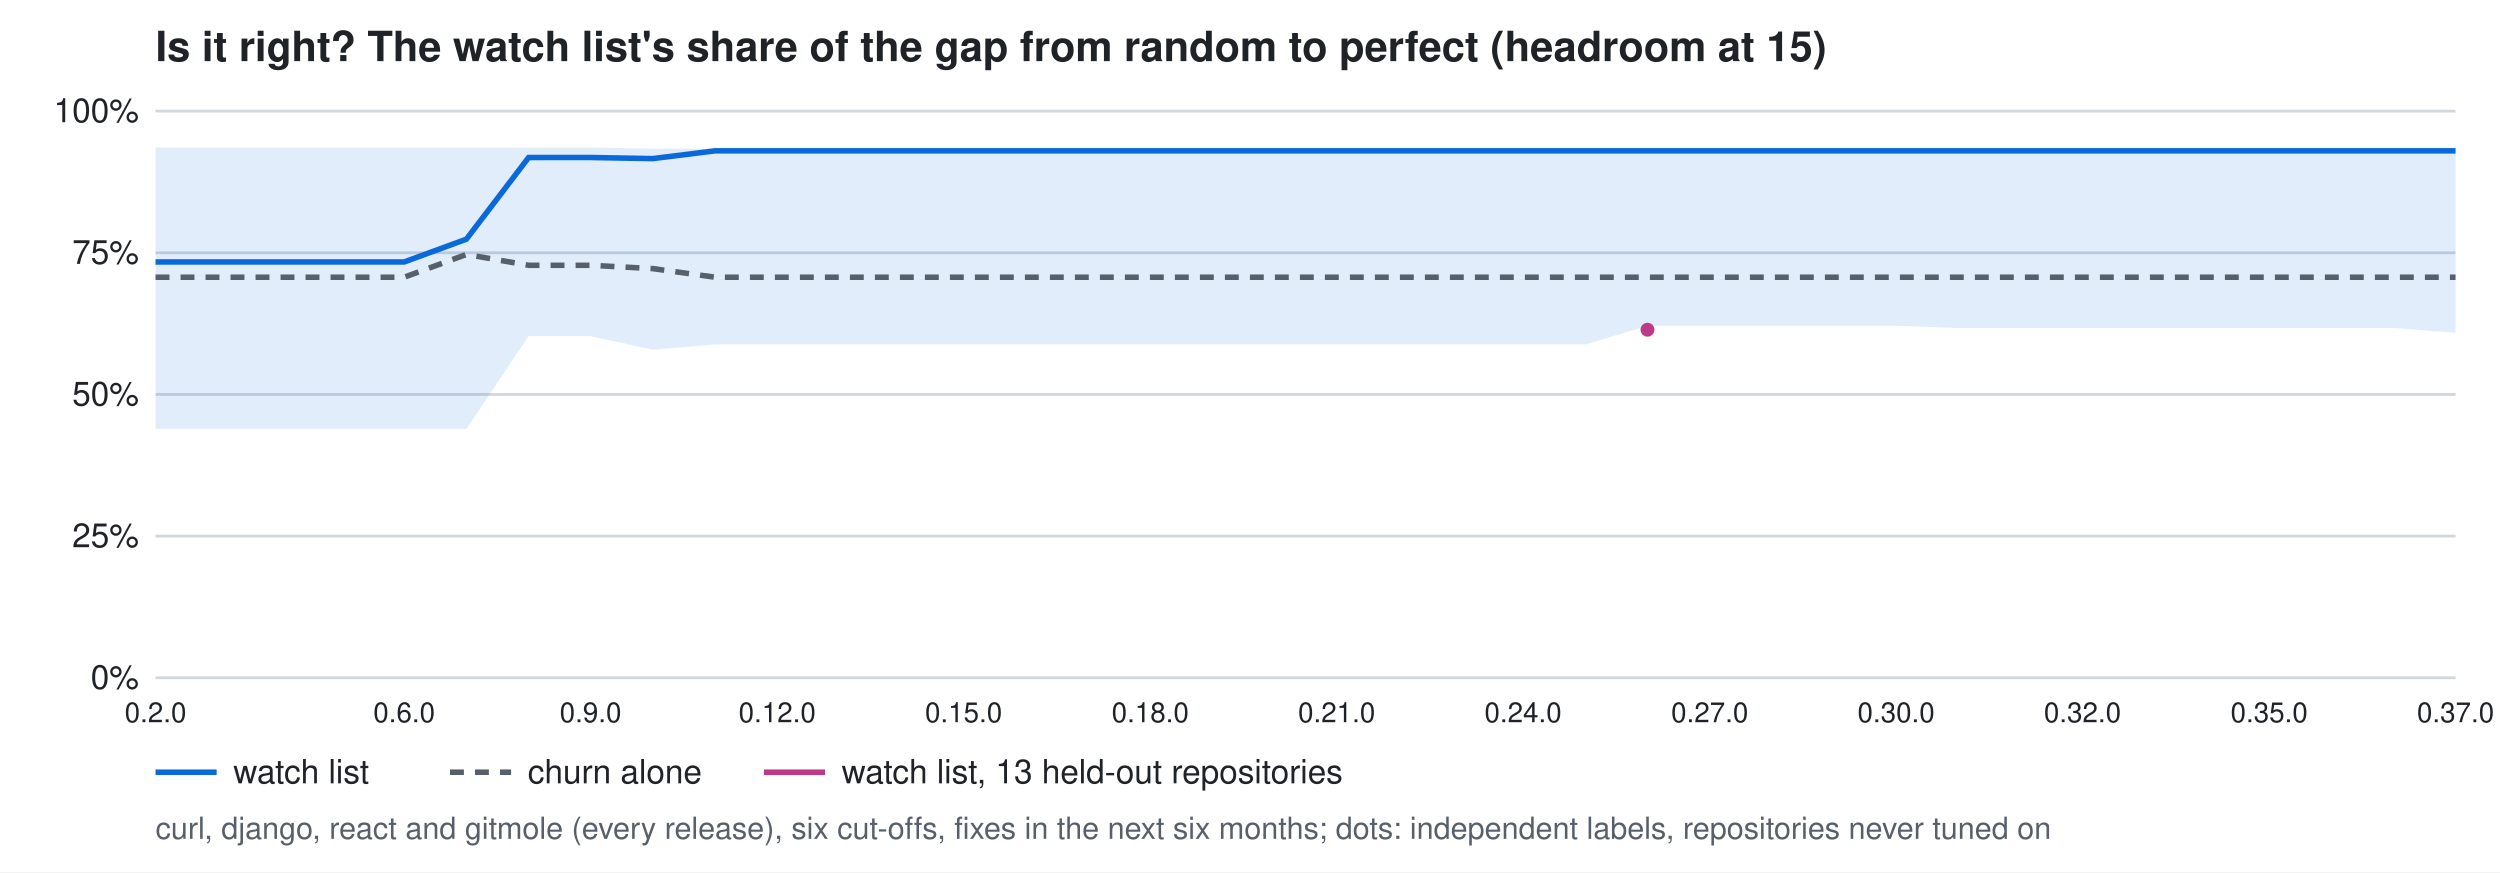
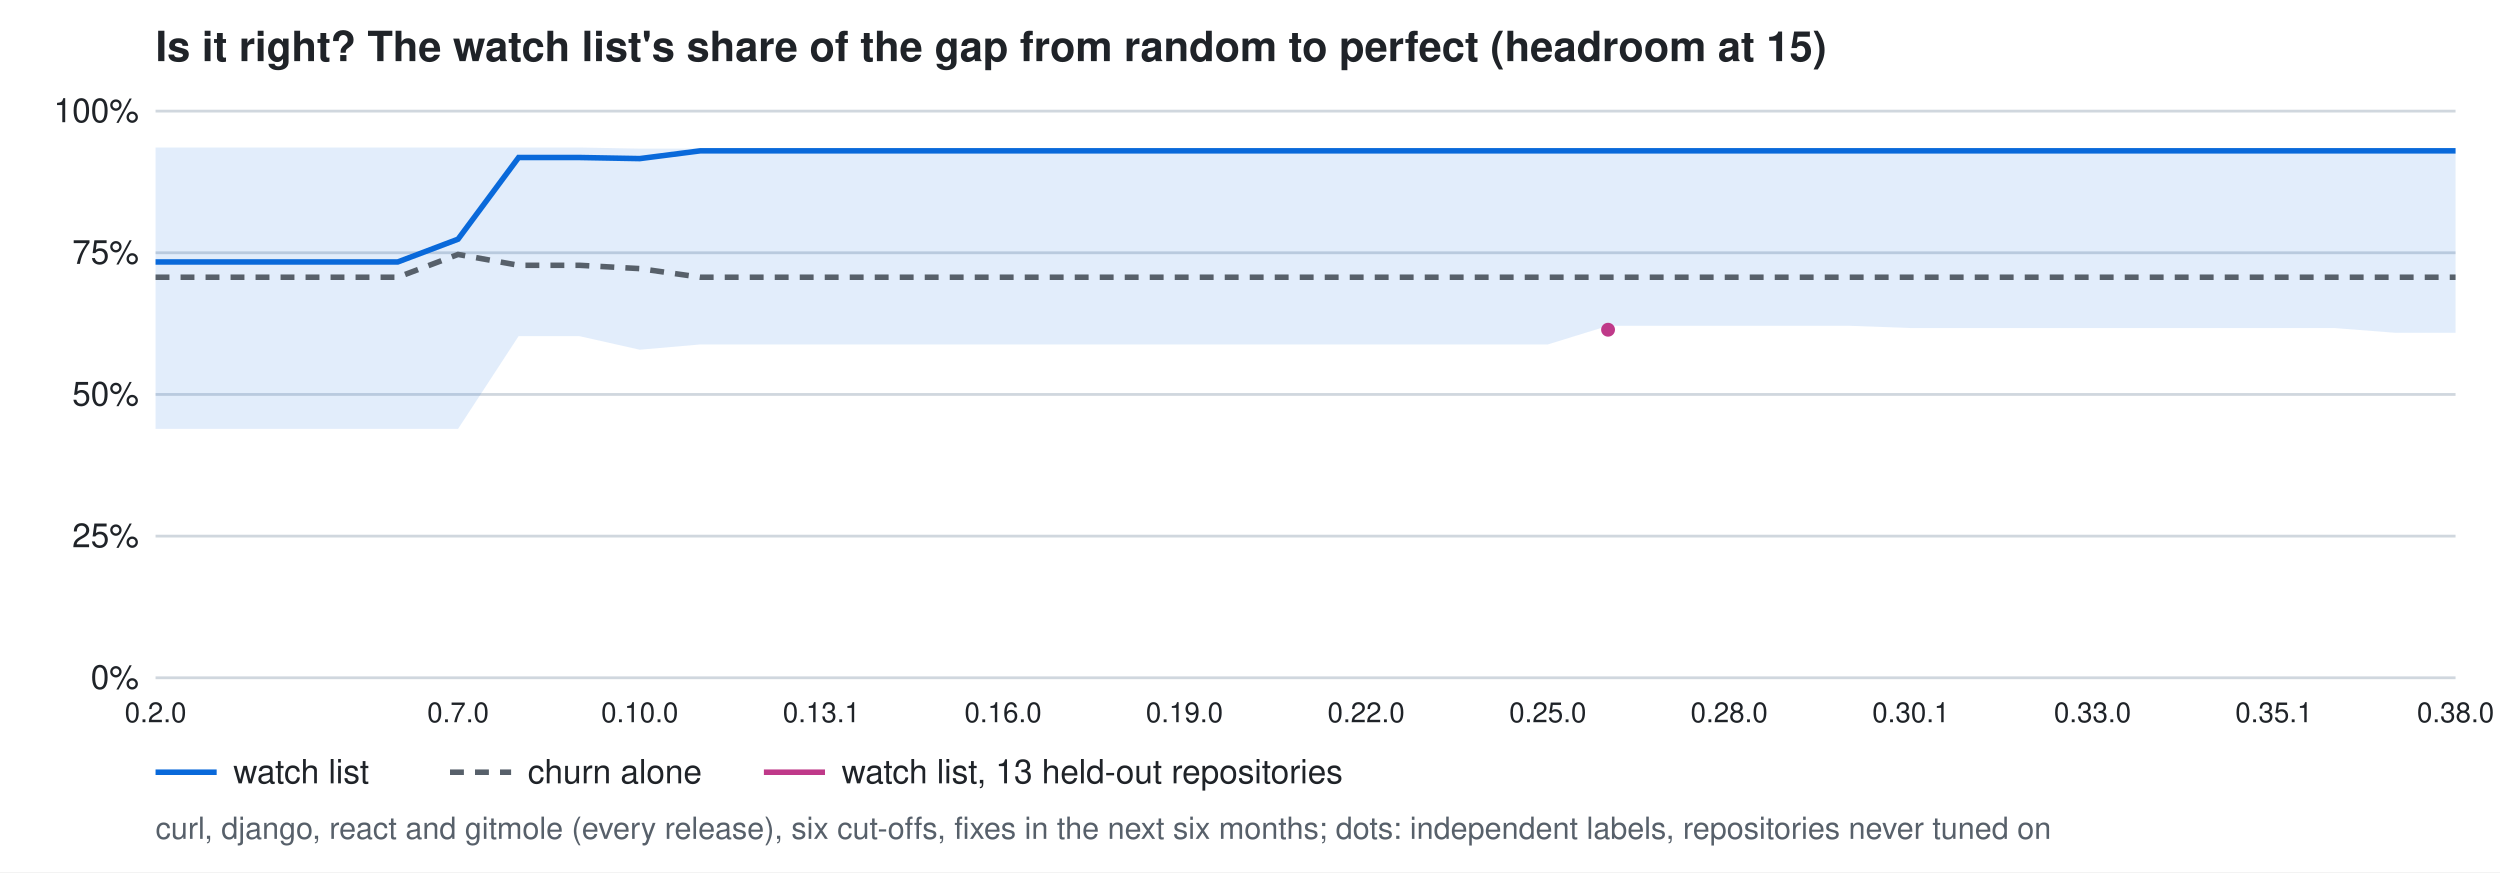
<svg xmlns="http://www.w3.org/2000/svg" width="900" height="314" viewBox="0 0 900 314" font-family="-apple-system,Segoe UI,Helvetica,Arial,sans-serif" font-size="12">
  <rect width="900" height="314" fill="#ffffff" />
  <text x="56" y="22" font-size="15" font-weight="600" fill="#1f2328">Is it right? The watch list's share of the gap from random to perfect (headroom at 15)</text>
  <line x1="56" y1="244.0" x2="884" y2="244.0" stroke="#d0d7de" stroke-width="1" />
  <text x="50" y="248.0" text-anchor="end" fill="#1f2328">0%</text>
  <line x1="56" y1="193.0" x2="884" y2="193.0" stroke="#d0d7de" stroke-width="1" />
  <text x="50" y="197.0" text-anchor="end" fill="#1f2328">25%</text>
  <line x1="56" y1="142.0" x2="884" y2="142.0" stroke="#d0d7de" stroke-width="1" />
  <text x="50" y="146.0" text-anchor="end" fill="#1f2328">50%</text>
  <line x1="56" y1="91.0" x2="884" y2="91.0" stroke="#d0d7de" stroke-width="1" />
  <text x="50" y="95.0" text-anchor="end" fill="#1f2328">75%</text>
  <line x1="56" y1="40.0" x2="884" y2="40.0" stroke="#d0d7de" stroke-width="1" />
  <text x="50" y="44.0" text-anchor="end" fill="#1f2328">100%</text>
  <text x="56.0" y="260" text-anchor="middle" fill="#1f2328" font-size="10">0.2.0</text>
-   <text x="145.5" y="260" text-anchor="middle" fill="#1f2328" font-size="10">0.6.0</text>
-   <text x="212.6" y="260" text-anchor="middle" fill="#1f2328" font-size="10">0.9.0</text>
-   <text x="279.8" y="260" text-anchor="middle" fill="#1f2328" font-size="10">0.12.0</text>
-   <text x="346.9" y="260" text-anchor="middle" fill="#1f2328" font-size="10">0.15.0</text>
-   <text x="414.1" y="260" text-anchor="middle" fill="#1f2328" font-size="10">0.18.0</text>
-   <text x="481.2" y="260" text-anchor="middle" fill="#1f2328" font-size="10">0.21.0</text>
-   <text x="548.3" y="260" text-anchor="middle" fill="#1f2328" font-size="10">0.24.0</text>
-   <text x="615.5" y="260" text-anchor="middle" fill="#1f2328" font-size="10">0.27.0</text>
-   <text x="682.6" y="260" text-anchor="middle" fill="#1f2328" font-size="10">0.30.0</text>
-   <text x="749.7" y="260" text-anchor="middle" fill="#1f2328" font-size="10">0.32.0</text>
-   <text x="816.9" y="260" text-anchor="middle" fill="#1f2328" font-size="10">0.35.0</text>
-   <text x="884.0" y="260" text-anchor="middle" fill="#1f2328" font-size="10">0.37.0</text>
-   <polygon points="56.0,53.1 78.4,53.1 100.8,53.1 123.1,53.1 145.5,53.1 167.9,53.1 190.3,53.1 212.6,53.1 235.0,53.5 257.4,53.5 279.8,53.5 302.2,53.5 324.5,53.5 346.9,53.5 369.3,53.5 391.7,53.5 414.1,53.5 436.4,53.5 458.8,53.5 481.2,53.5 503.6,53.5 525.9,53.5 548.3,53.5 570.7,53.5 593.1,53.5 615.5,53.5 637.8,53.5 660.2,53.5 682.6,53.5 705.0,53.5 727.4,53.5 749.7,53.5 772.1,53.5 794.5,53.5 816.9,53.5 839.2,53.5 861.6,53.5 884.0,53.5 884.0,119.8 861.6,118.1 839.2,118.1 816.9,118.1 794.5,118.1 772.1,118.1 749.7,118.1 727.4,118.1 705.0,118.1 682.6,117.3 660.2,117.3 637.8,117.3 615.5,117.3 593.1,117.3 570.7,124.0 548.3,124.0 525.9,124.0 503.6,124.0 481.2,124.0 458.8,124.0 436.4,124.0 414.1,124.0 391.7,124.0 369.3,124.0 346.9,124.0 324.5,124.0 302.2,124.0 279.8,124.0 257.4,124.0 235.0,125.9 212.6,121.0 190.3,121.0 167.9,154.4 145.5,154.4 123.1,154.4 100.8,154.4 78.4,154.4 56.0,154.4" fill="#0969da" fill-opacity="0.12" stroke="none" />
-   <polyline points="56.0,94.3 78.4,94.3 100.8,94.3 123.1,94.3 145.5,94.3 167.9,86.1 190.3,56.7 212.6,56.7 235.0,57.1 257.4,54.3 279.8,54.3 302.2,54.3 324.5,54.3 346.9,54.3 369.3,54.3 391.7,54.3 414.1,54.3 436.4,54.3 458.8,54.3 481.2,54.3 503.6,54.3 525.9,54.3 548.3,54.3 570.7,54.3 593.1,54.3 615.5,54.3 637.8,54.3 660.2,54.3 682.6,54.3 705.0,54.3 727.4,54.3 749.7,54.3 772.1,54.3 794.5,54.3 816.9,54.3 839.2,54.3 861.6,54.3 884.0,54.3" fill="none" stroke="#0969da" stroke-width="2" />
-   <polyline points="56.0,99.8 78.4,99.8 100.8,99.8 123.1,99.8 145.5,99.8 167.9,91.6 190.3,95.5 212.6,95.5 235.0,96.7 257.4,99.8 279.8,99.8 302.2,99.8 324.5,99.8 346.9,99.8 369.3,99.8 391.7,99.8 414.1,99.8 436.4,99.8 458.8,99.8 481.2,99.8 503.6,99.8 525.9,99.8 548.3,99.8 570.7,99.8 593.1,99.8 615.5,99.8 637.8,99.8 660.2,99.8 682.6,99.8 705.0,99.8 727.4,99.8 749.7,99.8 772.1,99.8 794.5,99.8 816.9,99.8 839.2,99.8 861.6,99.8 884.0,99.8" fill="none" stroke="#57606a" stroke-width="2" stroke-dasharray="5 4" />
-   <circle cx="593.1" cy="118.7" r="2.5" fill="#bf3989" />
+   <text x="164.9" y="260" text-anchor="middle" fill="#1f2328" font-size="10">0.7.0</text>
+   <text x="230.3" y="260" text-anchor="middle" fill="#1f2328" font-size="10">0.10.0</text>
+   <text x="295.7" y="260" text-anchor="middle" fill="#1f2328" font-size="10">0.13.1</text>
+   <text x="361.1" y="260" text-anchor="middle" fill="#1f2328" font-size="10">0.16.0</text>
+   <text x="426.4" y="260" text-anchor="middle" fill="#1f2328" font-size="10">0.19.0</text>
+   <text x="491.8" y="260" text-anchor="middle" fill="#1f2328" font-size="10">0.22.0</text>
+   <text x="557.2" y="260" text-anchor="middle" fill="#1f2328" font-size="10">0.25.0</text>
+   <text x="622.5" y="260" text-anchor="middle" fill="#1f2328" font-size="10">0.28.0</text>
+   <text x="687.9" y="260" text-anchor="middle" fill="#1f2328" font-size="10">0.30.1</text>
+   <text x="753.3" y="260" text-anchor="middle" fill="#1f2328" font-size="10">0.33.0</text>
+   <text x="818.6" y="260" text-anchor="middle" fill="#1f2328" font-size="10">0.35.1</text>
+   <text x="884.0" y="260" text-anchor="middle" fill="#1f2328" font-size="10">0.38.0</text>
+   <polygon points="56.0,53.1 77.8,53.1 99.6,53.1 121.4,53.1 143.2,53.1 164.9,53.1 186.7,53.1 208.5,53.1 230.3,53.5 252.1,53.5 273.9,53.5 295.7,53.5 317.5,53.5 339.3,53.5 361.1,53.5 382.8,53.5 404.6,53.5 426.4,53.5 448.2,53.5 470.0,53.5 491.8,53.5 513.6,53.5 535.4,53.5 557.2,53.5 578.9,53.5 600.7,53.5 622.5,53.5 644.3,53.5 666.1,53.5 687.9,53.5 709.7,53.5 731.5,53.5 753.3,53.5 775.1,53.5 796.8,53.5 818.6,53.5 840.4,53.5 862.2,53.5 884.0,53.5 884.0,119.8 862.2,119.8 840.4,118.1 818.6,118.1 796.8,118.1 775.1,118.1 753.3,118.1 731.5,118.1 709.7,118.1 687.9,118.1 666.1,117.3 644.3,117.3 622.5,117.3 600.7,117.3 578.9,117.3 557.2,124.0 535.4,124.0 513.6,124.0 491.8,124.0 470.0,124.0 448.2,124.0 426.4,124.0 404.6,124.0 382.8,124.0 361.1,124.0 339.3,124.0 317.5,124.0 295.7,124.0 273.9,124.0 252.1,124.0 230.3,125.9 208.5,121.0 186.7,121.0 164.9,154.4 143.2,154.4 121.4,154.4 99.6,154.4 77.8,154.4 56.0,154.4" fill="#0969da" fill-opacity="0.12" stroke="none" />
+   <polyline points="56.0,94.3 77.8,94.3 99.6,94.3 121.4,94.3 143.2,94.3 164.9,86.1 186.7,56.7 208.5,56.7 230.3,57.1 252.1,54.3 273.9,54.3 295.7,54.3 317.5,54.3 339.3,54.3 361.1,54.3 382.8,54.3 404.6,54.3 426.4,54.3 448.2,54.3 470.0,54.3 491.8,54.3 513.6,54.3 535.4,54.3 557.2,54.3 578.9,54.3 600.7,54.3 622.5,54.3 644.3,54.3 666.1,54.3 687.9,54.3 709.7,54.3 731.5,54.3 753.3,54.3 775.1,54.3 796.8,54.3 818.6,54.3 840.4,54.3 862.2,54.3 884.0,54.3" fill="none" stroke="#0969da" stroke-width="2" />
+   <polyline points="56.0,99.8 77.8,99.8 99.6,99.8 121.4,99.8 143.2,99.8 164.9,91.6 186.7,95.5 208.5,95.5 230.3,96.7 252.1,99.8 273.9,99.8 295.7,99.8 317.5,99.8 339.3,99.8 361.1,99.8 382.8,99.8 404.6,99.8 426.4,99.8 448.2,99.8 470.0,99.8 491.8,99.8 513.6,99.8 535.4,99.8 557.2,99.8 578.9,99.8 600.7,99.8 622.5,99.8 644.3,99.8 666.1,99.8 687.9,99.8 709.7,99.8 731.5,99.8 753.3,99.8 775.1,99.8 796.8,99.8 818.6,99.8 840.4,99.8 862.2,99.8 884.0,99.8" fill="none" stroke="#57606a" stroke-width="2" stroke-dasharray="5 4" />
+   <circle cx="578.9" cy="118.7" r="2.5" fill="#bf3989" />
  <line x1="56" y1="278" x2="78" y2="278" stroke="#0969da" stroke-width="2" />
  <text x="84" y="282" fill="#1f2328">watch list</text>
  <line x1="162" y1="278" x2="184" y2="278" stroke="#57606a" stroke-width="2" stroke-dasharray="5 4" />
  <text x="190" y="282" fill="#1f2328">churn alone</text>
  <line x1="275" y1="278" x2="297" y2="278" stroke="#bf3989" stroke-width="2" />
  <text x="303" y="282" fill="#1f2328">watch list, 13 held-out repositories</text>
  <text x="56" y="302" fill="#57606a" font-size="11">curl, django, react and gitmole (every release), six cut-offs, fixes in the next six months; dots: independent labels, repositories never tuned on</text>
</svg>
